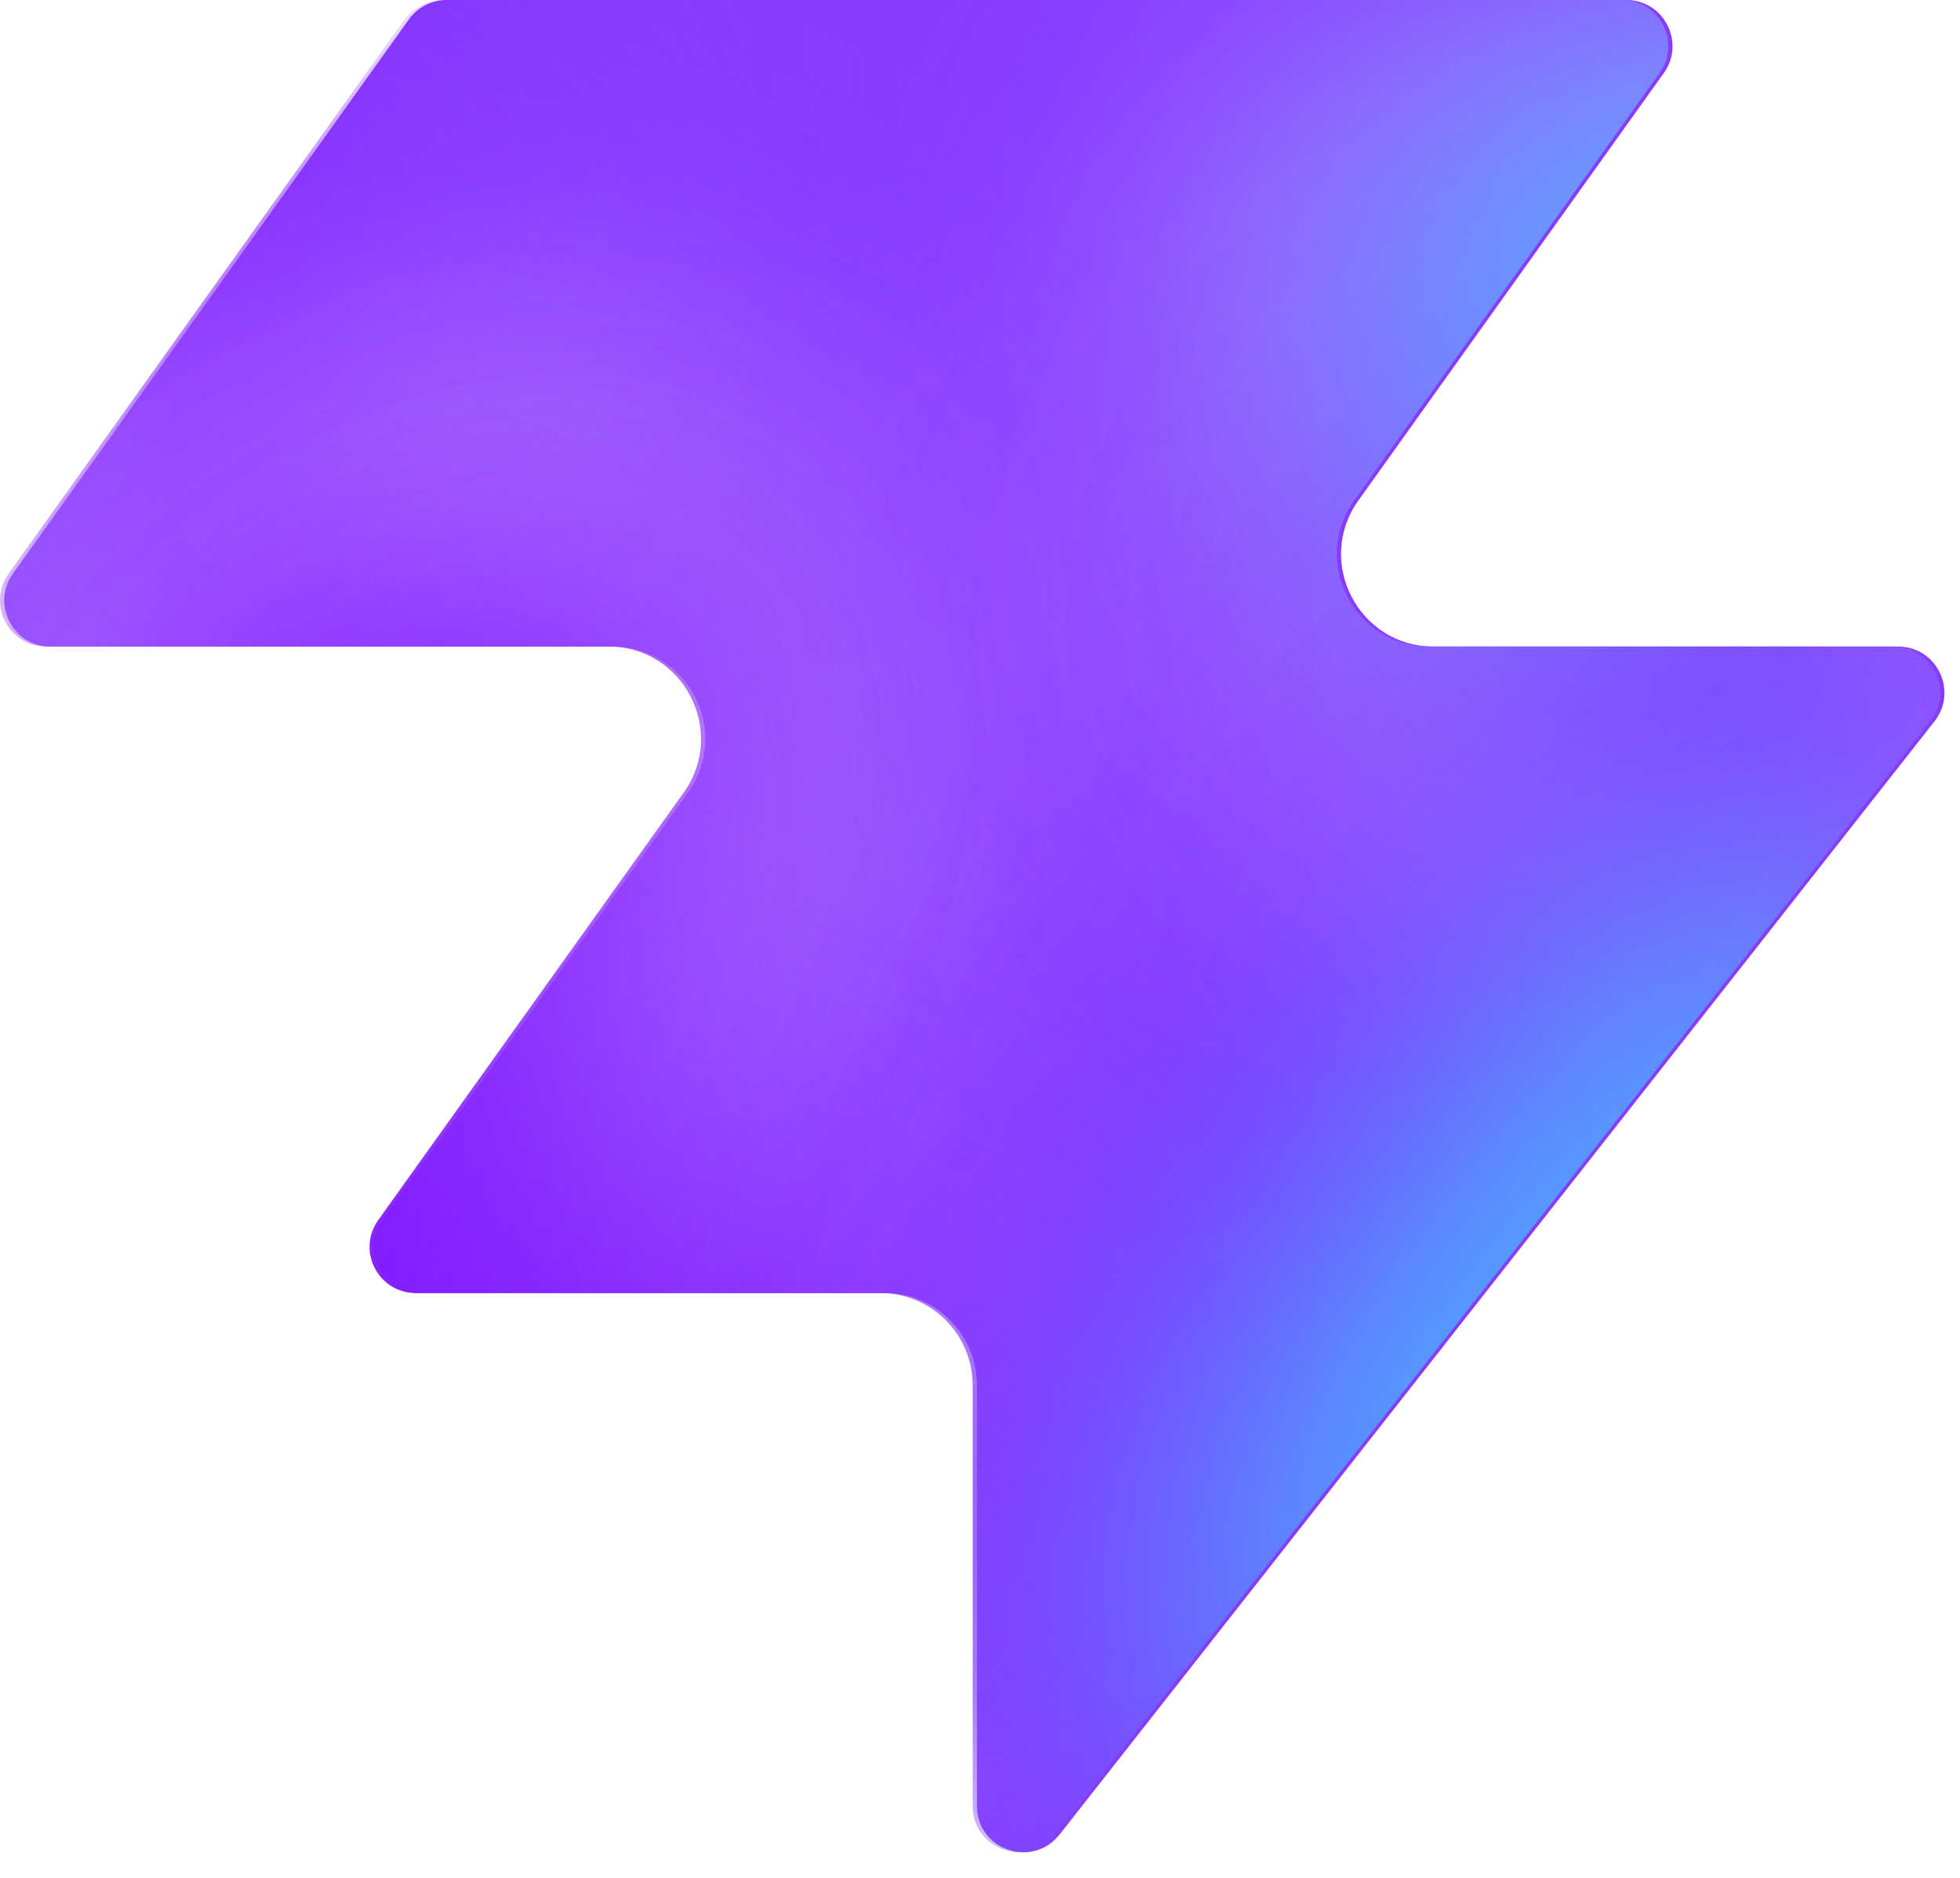
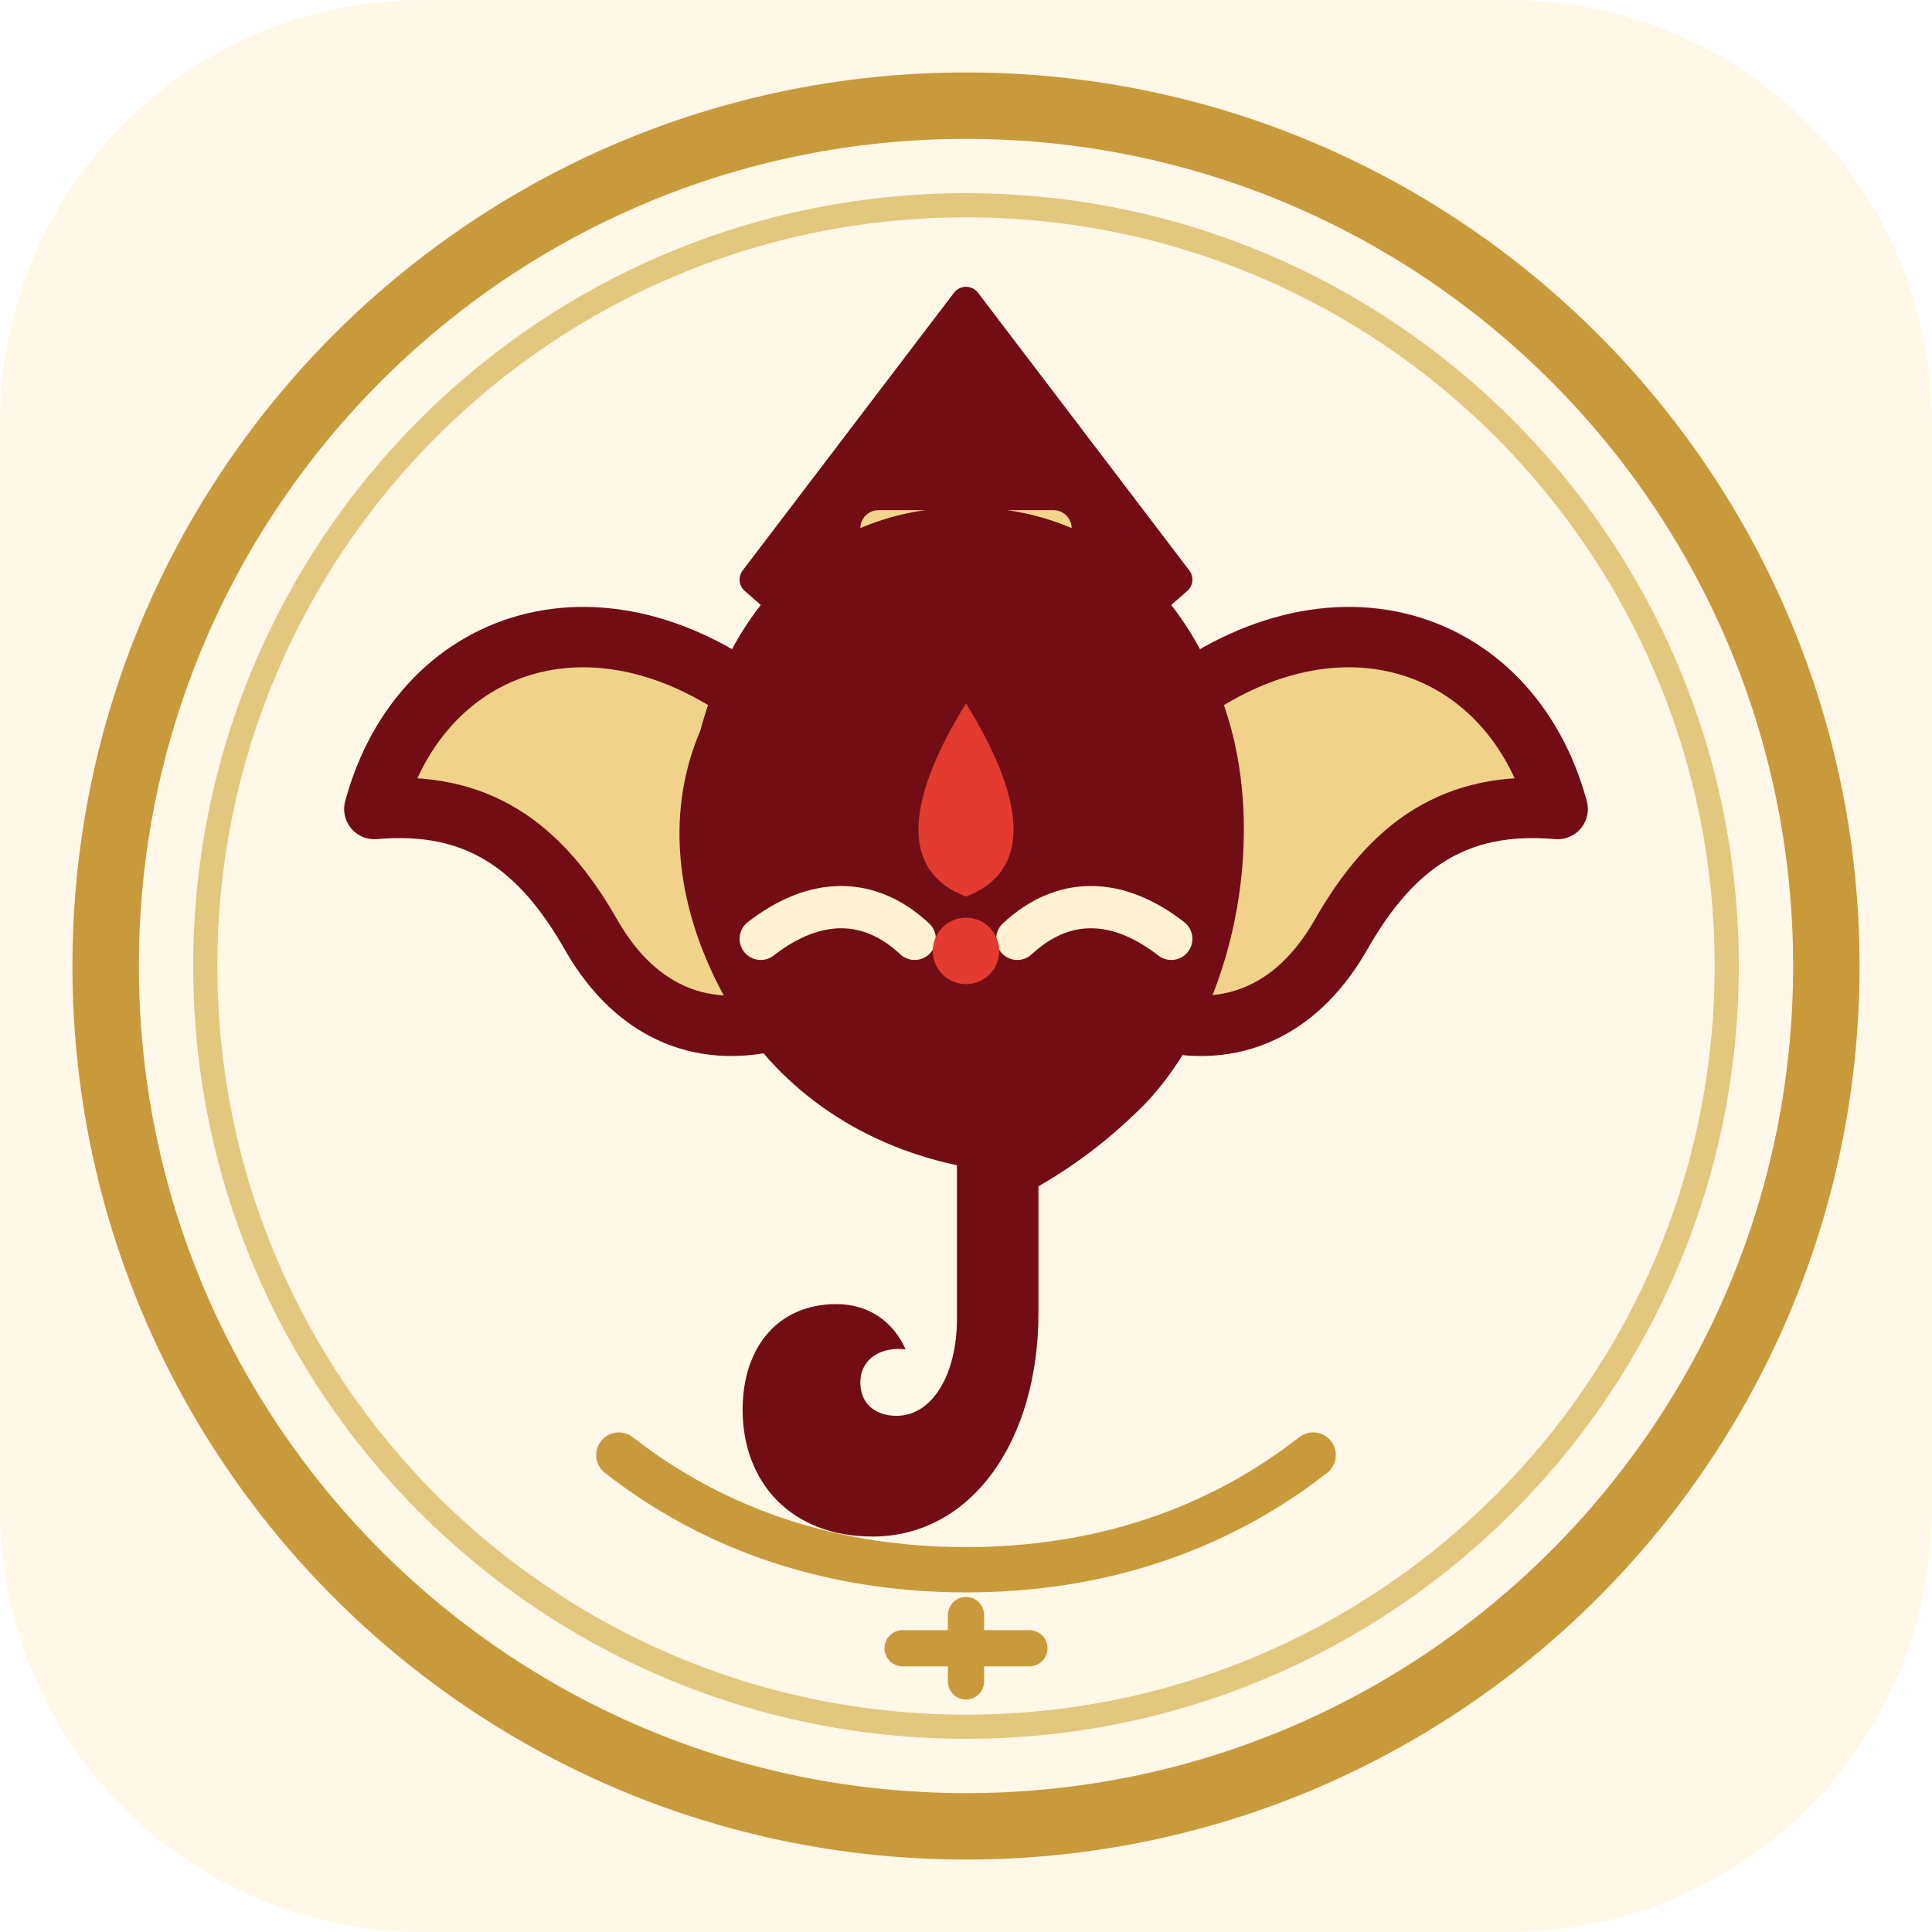
- <svg xmlns="http://www.w3.org/2000/svg" width="48" height="46" fill="none" viewBox="0 0 48 46">
-   <path fill="#863bff" d="M25.946 44.938c-.664.845-2.021.375-2.021-.698V33.937a2.26 2.26 0 0 0-2.262-2.262H10.287c-.92 0-1.456-1.04-.92-1.788l7.48-10.471c1.07-1.497 0-3.578-1.842-3.578H1.237c-.92 0-1.456-1.04-.92-1.788L10.013.474c.214-.297.556-.474.92-.474h28.894c.92 0 1.456 1.04.92 1.788l-7.48 10.471c-1.07 1.498 0 3.579 1.842 3.579h11.377c.943 0 1.473 1.088.89 1.83L25.947 44.94z" style="fill:#863bff;fill:color(display-p3 .525 .23 1);fill-opacity:1" />
-   <mask id="a" width="48" height="46" x="0" y="0" maskUnits="userSpaceOnUse" style="mask-type:alpha">
-     <path fill="#000" d="M25.842 44.938c-.664.844-2.021.375-2.021-.698V33.937a2.26 2.26 0 0 0-2.262-2.262H10.183c-.92 0-1.456-1.04-.92-1.788l7.48-10.471c1.07-1.498 0-3.579-1.842-3.579H1.133c-.92 0-1.456-1.04-.92-1.787L9.91.473c.214-.297.556-.474.92-.474h28.894c.92 0 1.456 1.04.92 1.788l-7.48 10.471c-1.07 1.498 0 3.578 1.842 3.578h11.377c.943 0 1.473 1.088.89 1.832L25.843 44.94z" style="fill:#000;fill-opacity:1" />
-   </mask>
-   <g mask="url(#a)">
-     <g filter="url(#b)">
-       <ellipse cx="5.508" cy="14.704" fill="#ede6ff" rx="5.508" ry="14.704" style="fill:#ede6ff;fill:color(display-p3 .927 .903 1);fill-opacity:1" transform="matrix(.00324 1 1 -.00324 -4.47 31.516)" />
-     </g>
-     <g filter="url(#c)">
-       <ellipse cx="10.399" cy="29.851" fill="#ede6ff" rx="10.399" ry="29.851" style="fill:#ede6ff;fill:color(display-p3 .927 .903 1);fill-opacity:1" transform="matrix(.00324 1 1 -.00324 -39.328 7.883)" />
-     </g>
-     <g filter="url(#d)">
-       <ellipse cx="5.508" cy="30.487" fill="#7e14ff" rx="5.508" ry="30.487" style="fill:#7e14ff;fill:color(display-p3 .492 .077 1);fill-opacity:1" transform="rotate(89.814 -25.913 -14.639)scale(1 -1)" />
-     </g>
-     <g filter="url(#e)">
-       <ellipse cx="5.508" cy="30.599" fill="#7e14ff" rx="5.508" ry="30.599" style="fill:#7e14ff;fill:color(display-p3 .492 .077 1);fill-opacity:1" transform="rotate(89.814 -32.644 -3.334)scale(1 -1)" />
-     </g>
-     <g filter="url(#f)">
-       <ellipse cx="5.508" cy="30.599" fill="#7e14ff" rx="5.508" ry="30.599" style="fill:#7e14ff;fill:color(display-p3 .492 .077 1);fill-opacity:1" transform="matrix(.00324 1 1 -.00324 -34.34 30.47)" />
-     </g>
-     <g filter="url(#g)">
-       <ellipse cx="14.072" cy="22.078" fill="#ede6ff" rx="14.072" ry="22.078" style="fill:#ede6ff;fill:color(display-p3 .927 .903 1);fill-opacity:1" transform="rotate(93.35 24.506 48.493)scale(-1 1)" />
-     </g>
-     <g filter="url(#h)">
-       <ellipse cx="3.47" cy="21.501" fill="#7e14ff" rx="3.47" ry="21.501" style="fill:#7e14ff;fill:color(display-p3 .492 .077 1);fill-opacity:1" transform="rotate(89.009 28.708 47.59)scale(-1 1)" />
-     </g>
-     <g filter="url(#i)">
-       <ellipse cx="3.47" cy="21.501" fill="#7e14ff" rx="3.47" ry="21.501" style="fill:#7e14ff;fill:color(display-p3 .492 .077 1);fill-opacity:1" transform="rotate(89.009 28.708 47.59)scale(-1 1)" />
-     </g>
-     <g filter="url(#j)">
-       <ellipse cx=".387" cy="8.972" fill="#7e14ff" rx="4.407" ry="29.108" style="fill:#7e14ff;fill:color(display-p3 .492 .077 1);fill-opacity:1" transform="rotate(39.51 .387 8.972)" />
-     </g>
-     <g filter="url(#k)">
-       <ellipse cx="47.523" cy="-6.092" fill="#7e14ff" rx="4.407" ry="29.108" style="fill:#7e14ff;fill:color(display-p3 .492 .077 1);fill-opacity:1" transform="rotate(37.892 47.523 -6.092)" />
-     </g>
-     <g filter="url(#l)">
-       <ellipse cx="41.412" cy="6.333" fill="#47bfff" rx="5.971" ry="9.665" style="fill:#47bfff;fill:color(display-p3 .28 .748 1);fill-opacity:1" transform="rotate(37.892 41.412 6.333)" />
-     </g>
-     <g filter="url(#m)">
-       <ellipse cx="-1.879" cy="38.332" fill="#7e14ff" rx="4.407" ry="29.108" style="fill:#7e14ff;fill:color(display-p3 .492 .077 1);fill-opacity:1" transform="rotate(37.892 -1.88 38.332)" />
-     </g>
-     <g filter="url(#n)">
-       <ellipse cx="-1.879" cy="38.332" fill="#7e14ff" rx="4.407" ry="29.108" style="fill:#7e14ff;fill:color(display-p3 .492 .077 1);fill-opacity:1" transform="rotate(37.892 -1.88 38.332)" />
-     </g>
-     <g filter="url(#o)">
-       <ellipse cx="35.651" cy="29.907" fill="#7e14ff" rx="4.407" ry="29.108" style="fill:#7e14ff;fill:color(display-p3 .492 .077 1);fill-opacity:1" transform="rotate(37.892 35.651 29.907)" />
-     </g>
-     <g filter="url(#p)">
-       <ellipse cx="38.418" cy="32.4" fill="#47bfff" rx="5.971" ry="15.297" style="fill:#47bfff;fill:color(display-p3 .28 .748 1);fill-opacity:1" transform="rotate(37.892 38.418 32.4)" />
-     </g>
-   </g>
-   <defs>
-     <filter id="b" width="60.045" height="41.654" x="-19.77" y="16.149" color-interpolation-filters="sRGB" filterUnits="userSpaceOnUse">
-       <feFlood flood-opacity="0" result="BackgroundImageFix" />
-       <feBlend in="SourceGraphic" in2="BackgroundImageFix" result="shape" />
-       <feGaussianBlur result="effect1_foregroundBlur_2002_17158" stdDeviation="7.659" />
-     </filter>
-     <filter id="c" width="90.34" height="51.437" x="-54.613" y="-7.533" color-interpolation-filters="sRGB" filterUnits="userSpaceOnUse">
-       <feFlood flood-opacity="0" result="BackgroundImageFix" />
-       <feBlend in="SourceGraphic" in2="BackgroundImageFix" result="shape" />
-       <feGaussianBlur result="effect1_foregroundBlur_2002_17158" stdDeviation="7.659" />
-     </filter>
-     <filter id="d" width="79.355" height="29.4" x="-49.64" y="2.03" color-interpolation-filters="sRGB" filterUnits="userSpaceOnUse">
-       <feFlood flood-opacity="0" result="BackgroundImageFix" />
-       <feBlend in="SourceGraphic" in2="BackgroundImageFix" result="shape" />
-       <feGaussianBlur result="effect1_foregroundBlur_2002_17158" stdDeviation="4.596" />
-     </filter>
-     <filter id="e" width="79.579" height="29.4" x="-45.045" y="20.029" color-interpolation-filters="sRGB" filterUnits="userSpaceOnUse">
-       <feFlood flood-opacity="0" result="BackgroundImageFix" />
-       <feBlend in="SourceGraphic" in2="BackgroundImageFix" result="shape" />
-       <feGaussianBlur result="effect1_foregroundBlur_2002_17158" stdDeviation="4.596" />
-     </filter>
-     <filter id="f" width="79.579" height="29.4" x="-43.513" y="21.178" color-interpolation-filters="sRGB" filterUnits="userSpaceOnUse">
-       <feFlood flood-opacity="0" result="BackgroundImageFix" />
-       <feBlend in="SourceGraphic" in2="BackgroundImageFix" result="shape" />
-       <feGaussianBlur result="effect1_foregroundBlur_2002_17158" stdDeviation="4.596" />
-     </filter>
-     <filter id="g" width="74.749" height="58.852" x="15.756" y="-17.901" color-interpolation-filters="sRGB" filterUnits="userSpaceOnUse">
-       <feFlood flood-opacity="0" result="BackgroundImageFix" />
-       <feBlend in="SourceGraphic" in2="BackgroundImageFix" result="shape" />
-       <feGaussianBlur result="effect1_foregroundBlur_2002_17158" stdDeviation="7.659" />
-     </filter>
-     <filter id="h" width="61.377" height="25.362" x="23.548" y="2.284" color-interpolation-filters="sRGB" filterUnits="userSpaceOnUse">
-       <feFlood flood-opacity="0" result="BackgroundImageFix" />
-       <feBlend in="SourceGraphic" in2="BackgroundImageFix" result="shape" />
-       <feGaussianBlur result="effect1_foregroundBlur_2002_17158" stdDeviation="4.596" />
-     </filter>
-     <filter id="i" width="61.377" height="25.362" x="23.548" y="2.284" color-interpolation-filters="sRGB" filterUnits="userSpaceOnUse">
-       <feFlood flood-opacity="0" result="BackgroundImageFix" />
-       <feBlend in="SourceGraphic" in2="BackgroundImageFix" result="shape" />
-       <feGaussianBlur result="effect1_foregroundBlur_2002_17158" stdDeviation="4.596" />
-     </filter>
-     <filter id="j" width="56.045" height="63.649" x="-27.636" y="-22.853" color-interpolation-filters="sRGB" filterUnits="userSpaceOnUse">
-       <feFlood flood-opacity="0" result="BackgroundImageFix" />
-       <feBlend in="SourceGraphic" in2="BackgroundImageFix" result="shape" />
-       <feGaussianBlur result="effect1_foregroundBlur_2002_17158" stdDeviation="4.596" />
-     </filter>
-     <filter id="k" width="54.814" height="64.646" x="20.116" y="-38.415" color-interpolation-filters="sRGB" filterUnits="userSpaceOnUse">
-       <feFlood flood-opacity="0" result="BackgroundImageFix" />
-       <feBlend in="SourceGraphic" in2="BackgroundImageFix" result="shape" />
-       <feGaussianBlur result="effect1_foregroundBlur_2002_17158" stdDeviation="4.596" />
-     </filter>
-     <filter id="l" width="33.541" height="35.313" x="24.641" y="-11.323" color-interpolation-filters="sRGB" filterUnits="userSpaceOnUse">
-       <feFlood flood-opacity="0" result="BackgroundImageFix" />
-       <feBlend in="SourceGraphic" in2="BackgroundImageFix" result="shape" />
-       <feGaussianBlur result="effect1_foregroundBlur_2002_17158" stdDeviation="4.596" />
-     </filter>
-     <filter id="m" width="54.814" height="64.646" x="-29.286" y="6.009" color-interpolation-filters="sRGB" filterUnits="userSpaceOnUse">
-       <feFlood flood-opacity="0" result="BackgroundImageFix" />
-       <feBlend in="SourceGraphic" in2="BackgroundImageFix" result="shape" />
-       <feGaussianBlur result="effect1_foregroundBlur_2002_17158" stdDeviation="4.596" />
-     </filter>
-     <filter id="n" width="54.814" height="64.646" x="-29.286" y="6.009" color-interpolation-filters="sRGB" filterUnits="userSpaceOnUse">
-       <feFlood flood-opacity="0" result="BackgroundImageFix" />
-       <feBlend in="SourceGraphic" in2="BackgroundImageFix" result="shape" />
-       <feGaussianBlur result="effect1_foregroundBlur_2002_17158" stdDeviation="4.596" />
-     </filter>
-     <filter id="o" width="54.814" height="64.646" x="8.244" y="-2.416" color-interpolation-filters="sRGB" filterUnits="userSpaceOnUse">
-       <feFlood flood-opacity="0" result="BackgroundImageFix" />
-       <feBlend in="SourceGraphic" in2="BackgroundImageFix" result="shape" />
-       <feGaussianBlur result="effect1_foregroundBlur_2002_17158" stdDeviation="4.596" />
-     </filter>
-     <filter id="p" width="39.409" height="43.623" x="18.713" y="10.588" color-interpolation-filters="sRGB" filterUnits="userSpaceOnUse">
-       <feFlood flood-opacity="0" result="BackgroundImageFix" />
-       <feBlend in="SourceGraphic" in2="BackgroundImageFix" result="shape" />
-       <feGaussianBlur result="effect1_foregroundBlur_2002_17158" stdDeviation="4.596" />
-     </filter>
-   </defs>
+ <svg xmlns="http://www.w3.org/2000/svg" viewBox="0 0 64 64" role="img" aria-labelledby="title desc">
+   <rect width="64" height="64" rx="14" fill="#fff8e8" />
+   <circle cx="32" cy="32" r="28.5" fill="#fff8e8" stroke="#c99a3b" stroke-width="2.2" />
+   <circle cx="32" cy="32" r="25.2" fill="none" stroke="#e4c77e" stroke-width=".8" />
+   <path d="M25 19.2 32 10l7 9.2-2.4 2.1h-9.2z" fill="#720d16" stroke="#720d16" stroke-linejoin="round" />
+   <path d="M29.1 17.5h5.8M27.2 20.2h9.6" stroke="#f2d58c" stroke-width="1.2" stroke-linecap="round" />
+   <path d="M26.1 24.1c-5.7-5.2-12.1-3.2-13.7 2.7 3.4-.3 5.5 1.2 7.2 4.2 1.5 2.6 3.8 3.5 6.4 2.7z" fill="#f0d28a" stroke="#720d16" stroke-width="2" stroke-linejoin="round" />
+   <path d="M37.9 24.1c5.7-5.2 12.1-3.2 13.7 2.7-3.4-.3-5.5 1.2-7.2 4.2-1.5 2.6-3.8 3.5-6.4 2.7z" fill="#f0d28a" stroke="#720d16" stroke-width="2" stroke-linejoin="round" />
+   <path d="M23.2 24.2c1.4-5.2 5-7.4 8.8-7.4s7.4 2.2 8.8 7.4c1.1 4.2-.1 9.5-2.9 12.4-1.2 1.2-2.3 2-3.5 2.7v4.2c0 4.2-2.2 7.4-5.5 7.4-2.7 0-4.3-1.8-4.3-4.2 0-2.1 1.2-3.5 3.1-3.5 1.1 0 1.9.6 2.3 1.5-.8-.1-1.5.3-1.5 1.1 0 .7.5 1.1 1.2 1.1 1.2 0 2-1.4 2-3.2v-5.1c-3.3-.7-6-2.6-7.6-5.4-1.7-3-2.1-6.2-.9-9z" fill="#720d16" />
+   <path d="M25.2 31.1c1.8-1.4 3.6-1.4 5.1 0M33.7 31.1c1.5-1.4 3.3-1.4 5.1 0" fill="none" stroke="#fff2d2" stroke-width="1.4" stroke-linecap="round" />
+   <path d="M32 23.3c-2.1 3.4-2.1 5.6 0 6.4 2.1-.8 2.1-3 0-6.4z" fill="#e33b2f" />
+   <circle cx="32" cy="31.5" r="1.1" fill="#e33b2f" />
+   <path d="M20.5 48.2c3.2 2.5 7.1 3.8 11.5 3.8s8.3-1.3 11.5-3.8" fill="none" stroke="#c99a3b" stroke-width="1.5" stroke-linecap="round" />
+   <path d="M32 53.5v2.2m-2.1-1.1h4.2" stroke="#c99a3b" stroke-width="1.2" stroke-linecap="round" />
</svg>
